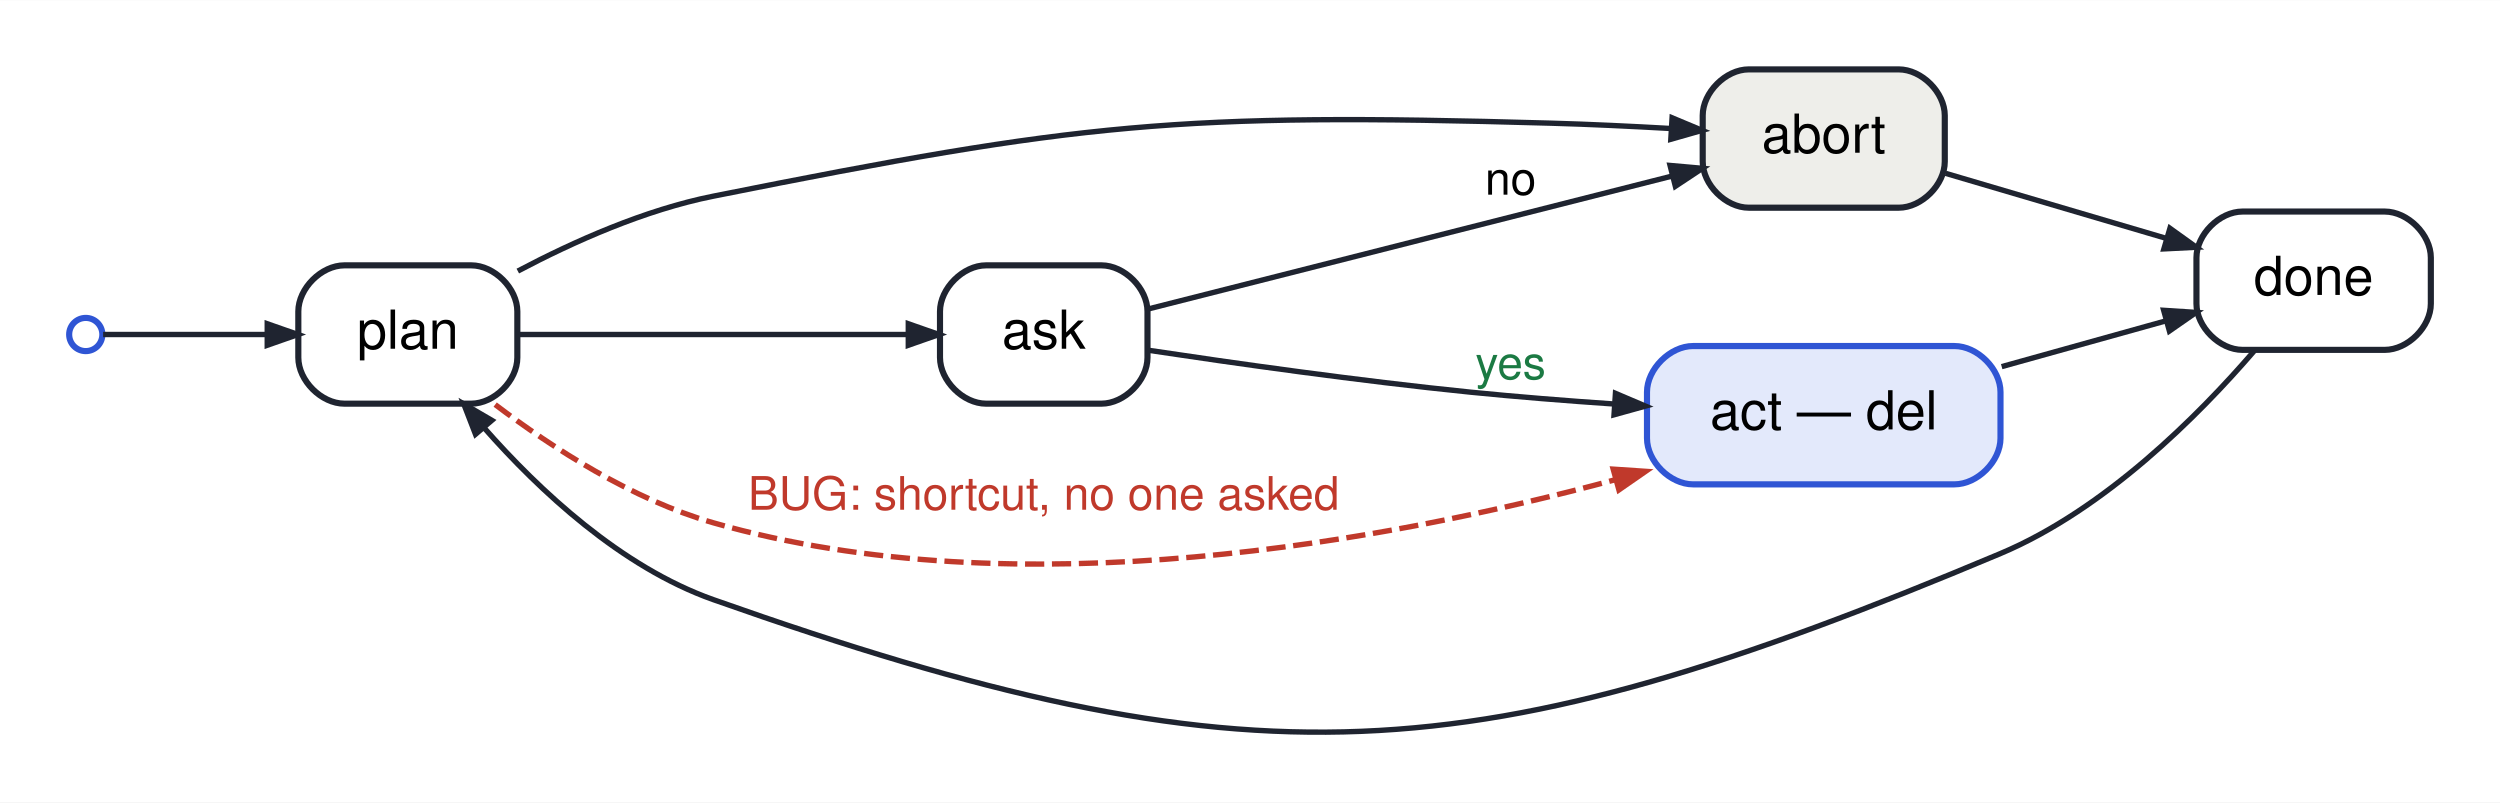
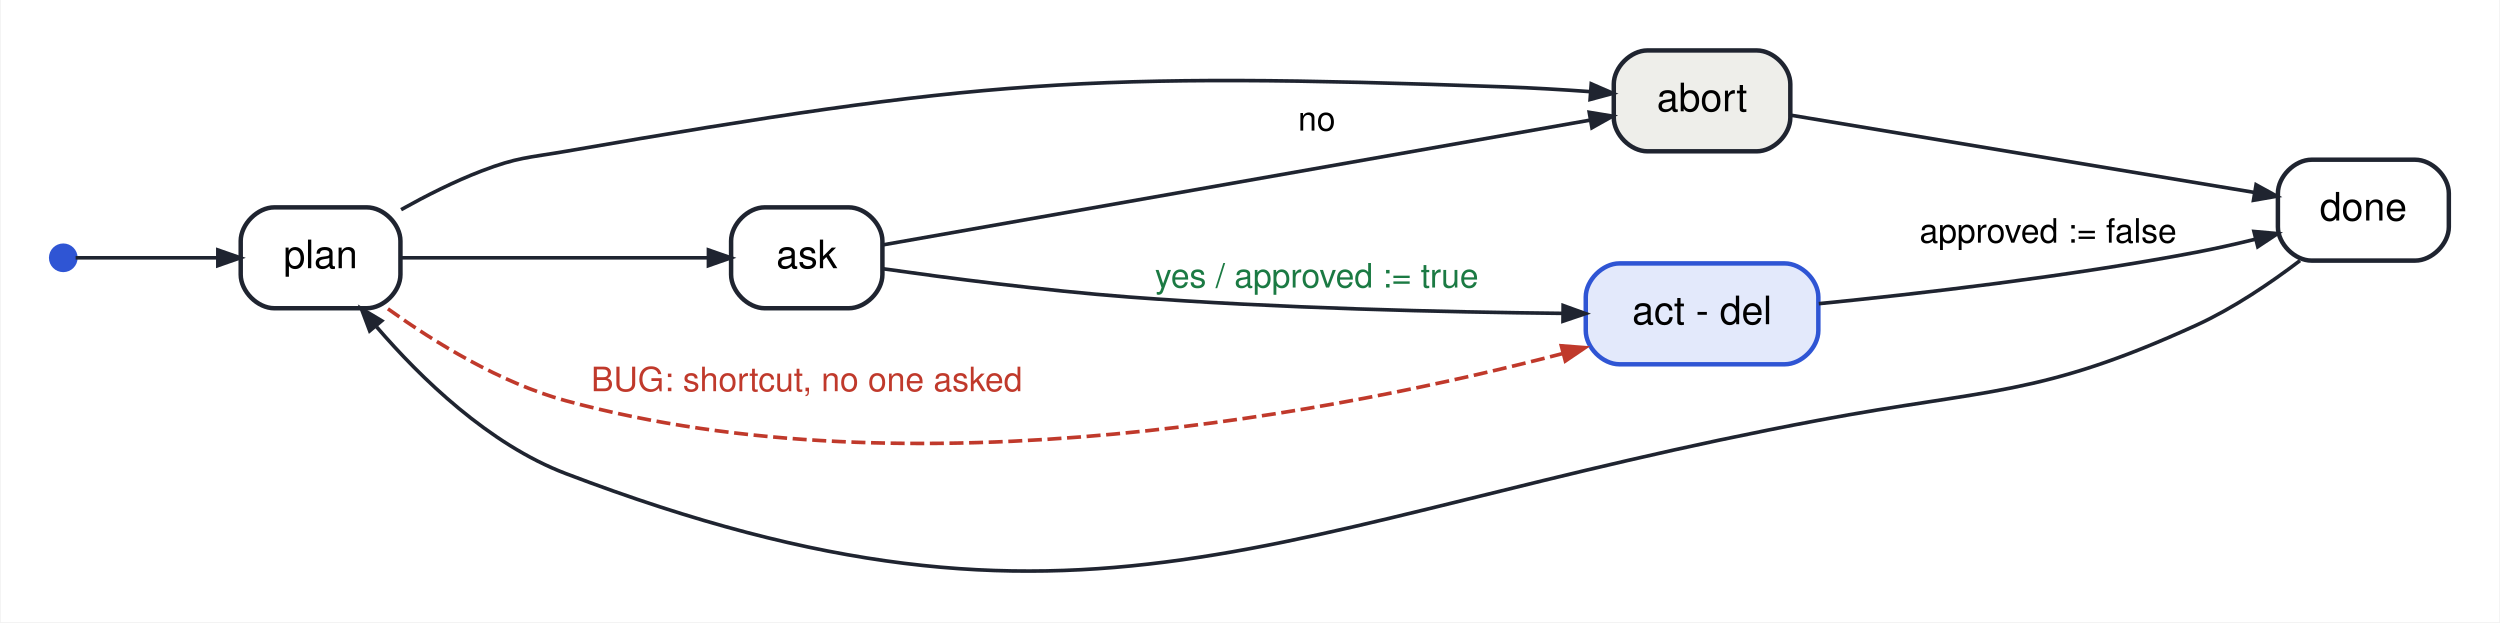
- <svg xmlns="http://www.w3.org/2000/svg" width="651pt" height="209pt" viewBox="0.00 0.00 650.64 208.77">
-   <g id="graph0" class="graph" transform="scale(1 1) rotate(0) translate(18 190.77)">
-     <polygon fill="white" stroke="transparent" points="-18,18 -18,-190.77 632.64,-190.77 632.64,18 -18,18" />
+ <svg xmlns="http://www.w3.org/2000/svg" width="892pt" height="222pt" viewBox="0.00 0.00 891.64 222.04">
+   <g id="graph0" class="graph" transform="scale(1 1) rotate(0) translate(18 204.04)">
+     <polygon fill="white" stroke="transparent" points="-18,18 -18,-204.04 873.64,-204.04 873.64,18 -18,18" />
    <g id="node1" class="node">
-       <ellipse fill="white" stroke="#2f55d4" stroke-width="1.6" cx="4.32" cy="-103.77" rx="4.32" ry="4.32" />
+       <ellipse fill="#2f55d4" stroke="#2f55d4" stroke-width="1.6" cx="4.32" cy="-112.04" rx="4.32" ry="4.32" />
    </g>
    <g id="node2" class="node">
-       <path fill="white" stroke="#1f2430" stroke-width="1.6" d="M104.64,-121.77C104.64,-121.77 71.64,-121.77 71.64,-121.77 65.64,-121.77 59.64,-115.77 59.64,-109.77 59.64,-109.77 59.64,-97.77 59.64,-97.77 59.64,-91.77 65.64,-85.77 71.64,-85.77 71.64,-85.77 104.64,-85.77 104.64,-85.77 110.64,-85.77 116.64,-91.77 116.64,-97.77 116.64,-97.77 116.64,-109.77 116.64,-109.77 116.64,-115.77 110.64,-121.77 104.64,-121.77" />
-       <text text-anchor="middle" x="88.14" y="-100.07" font-family="Helvetica,sans-Serif" font-size="14.00">plan</text>
+       <path fill="white" stroke="#1f2430" stroke-width="1.6" d="M112.64,-130.04C112.64,-130.04 79.64,-130.04 79.64,-130.04 73.64,-130.04 67.64,-124.04 67.64,-118.04 67.64,-118.04 67.64,-106.04 67.64,-106.04 67.64,-100.04 73.64,-94.04 79.64,-94.04 79.64,-94.04 112.64,-94.04 112.64,-94.04 118.64,-94.04 124.64,-100.04 124.64,-106.04 124.64,-106.04 124.64,-118.04 124.64,-118.04 124.64,-124.04 118.64,-130.04 112.64,-130.04" />
+       <text text-anchor="middle" x="96.14" y="-108.34" font-family="Helvetica,sans-Serif" font-size="14.00">plan</text>
    </g>
    <g id="edge1" class="edge">
-       <path fill="none" stroke="#1f2430" stroke-width="1.4" d="M8.84,-103.77C16.3,-103.77 34.44,-103.77 51.38,-103.77" />
-       <polygon fill="#1f2430" stroke="#1f2430" stroke-width="1.4" points="51.55,-106.57 59.55,-103.77 51.55,-100.97 51.55,-106.57" />
+       <path fill="none" stroke="#1f2430" stroke-width="1.3" d="M8.73,-112.04C17.12,-112.04 39.54,-112.04 59.44,-112.04" />
+       <polygon fill="#1f2430" stroke="#1f2430" stroke-width="1.3" points="59.48,-114.84 67.48,-112.04 59.48,-109.24 59.48,-114.84" />
    </g>
    <g id="node3" class="node">
-       <path fill="white" stroke="#1f2430" stroke-width="1.6" d="M268.64,-121.77C268.64,-121.77 238.64,-121.77 238.64,-121.77 232.64,-121.77 226.64,-115.77 226.64,-109.77 226.64,-109.77 226.64,-97.77 226.64,-97.77 226.64,-91.77 232.64,-85.77 238.64,-85.77 238.64,-85.77 268.64,-85.77 268.64,-85.77 274.64,-85.77 280.64,-91.77 280.64,-97.77 280.64,-97.77 280.64,-109.77 280.64,-109.77 280.64,-115.77 274.64,-121.77 268.64,-121.77" />
-       <text text-anchor="middle" x="253.64" y="-100.07" font-family="Helvetica,sans-Serif" font-size="14.00">ask</text>
+       <path fill="white" stroke="#1f2430" stroke-width="1.6" d="M284.64,-130.04C284.64,-130.04 254.64,-130.04 254.64,-130.04 248.64,-130.04 242.64,-124.04 242.64,-118.04 242.64,-118.04 242.64,-106.04 242.64,-106.04 242.64,-100.04 248.64,-94.04 254.64,-94.04 254.64,-94.04 284.64,-94.04 284.64,-94.04 290.64,-94.04 296.64,-100.04 296.64,-106.04 296.64,-106.04 296.64,-118.04 296.64,-118.04 296.64,-124.04 290.64,-130.04 284.64,-130.04" />
+       <text text-anchor="middle" x="269.64" y="-108.34" font-family="Helvetica,sans-Serif" font-size="14.00">ask</text>
    </g>
    <g id="edge2" class="edge">
-       <path fill="none" stroke="#1f2430" stroke-width="1.4" d="M116.88,-103.77C144.86,-103.77 188.12,-103.77 218.26,-103.77" />
-       <polygon fill="#1f2430" stroke="#1f2430" stroke-width="1.4" points="218.39,-106.57 226.39,-103.77 218.39,-100.97 218.39,-106.57" />
+       <path fill="none" stroke="#1f2430" stroke-width="1.3" d="M124.69,-112.04C154.51,-112.04 202.09,-112.04 234.31,-112.04" />
+       <polygon fill="#1f2430" stroke="#1f2430" stroke-width="1.3" points="234.56,-114.84 242.56,-112.04 234.56,-109.24 234.56,-114.84" />
    </g>
    <g id="node4" class="node">
-       <path fill="#e3e9fb" stroke="#2f55d4" stroke-width="1.6" d="M490.64,-100.77C490.64,-100.77 422.64,-100.77 422.64,-100.77 416.64,-100.77 410.64,-94.77 410.64,-88.77 410.64,-88.77 410.64,-76.77 410.64,-76.77 410.64,-70.77 416.64,-64.77 422.64,-64.77 422.64,-64.77 490.64,-64.77 490.64,-64.77 496.64,-64.77 502.64,-70.77 502.64,-76.77 502.64,-76.77 502.64,-88.77 502.64,-88.77 502.64,-94.77 496.64,-100.77 490.64,-100.77" />
-       <text text-anchor="middle" x="456.64" y="-79.07" font-family="Helvetica,sans-Serif" font-size="14.00">act — del</text>
+       <path fill="#e3e9fb" stroke="#2f55d4" stroke-width="1.6" d="M618.64,-110.04C618.64,-110.04 559.64,-110.04 559.64,-110.04 553.64,-110.04 547.64,-104.04 547.64,-98.04 547.64,-98.04 547.64,-86.04 547.64,-86.04 547.64,-80.04 553.64,-74.04 559.64,-74.04 559.64,-74.04 618.64,-74.04 618.64,-74.04 624.64,-74.04 630.64,-80.04 630.64,-86.04 630.64,-86.04 630.64,-98.04 630.64,-98.04 630.64,-104.04 624.64,-110.04 618.64,-110.04" />
+       <text text-anchor="middle" x="589.14" y="-88.34" font-family="Helvetica,sans-Serif" font-size="14.00">act - del</text>
    </g>
    <g id="edge9" class="edge">
-       <path fill="none" stroke="#c0392b" stroke-width="1.4" stroke-dasharray="5,2" d="M110.87,-85.53C125.79,-74.24 146.64,-60.79 167.64,-54.77 247.2,-31.98 343.64,-50.12 402.28,-65.95" />
-       <polygon fill="#c0392b" stroke="#c0392b" stroke-width="1.4" points="401.84,-68.73 410.3,-68.16 403.33,-63.33 401.84,-68.73" />
-       <text text-anchor="middle" x="253.64" y="-58.17" font-family="Helvetica,sans-Serif" font-size="12.00" fill="#c0392b">BUG: shortcut, no one asked</text>
+       <path fill="none" stroke="#c0392b" stroke-width="1.3" stroke-dasharray="5,2" d="M120.18,-93.82C136.77,-81.91 160.26,-67.42 183.64,-61.04 308.37,-27.01 462.2,-57.72 539.27,-77.83" />
+       <polygon fill="#c0392b" stroke="#c0392b" stroke-width="1.3" points="538.93,-80.63 547.38,-79.98 540.36,-75.22 538.93,-80.63" />
+       <text text-anchor="middle" x="269.64" y="-64.44" font-family="Helvetica,sans-Serif" font-size="12.00" fill="#c0392b">BUG: shortcut, no one asked</text>
    </g>
    <g id="node5" class="node">
-       <path fill="#eeeeea" stroke="#1f2430" stroke-width="1.6" d="M476.14,-172.77C476.14,-172.77 437.14,-172.77 437.14,-172.77 431.14,-172.77 425.14,-166.77 425.14,-160.77 425.14,-160.77 425.14,-148.77 425.14,-148.77 425.14,-142.77 431.14,-136.77 437.14,-136.77 437.14,-136.77 476.14,-136.77 476.14,-136.77 482.14,-136.77 488.14,-142.77 488.14,-148.77 488.14,-148.77 488.14,-160.77 488.14,-160.77 488.14,-166.77 482.14,-172.77 476.14,-172.77" />
-       <text text-anchor="middle" x="456.64" y="-151.07" font-family="Helvetica,sans-Serif" font-size="14.00">abort</text>
+       <path fill="#eeeeea" stroke="#1f2430" stroke-width="1.6" d="M608.64,-186.04C608.64,-186.04 569.64,-186.04 569.64,-186.04 563.64,-186.04 557.64,-180.04 557.64,-174.04 557.64,-174.04 557.64,-162.04 557.64,-162.04 557.64,-156.04 563.64,-150.04 569.64,-150.04 569.64,-150.04 608.64,-150.04 608.64,-150.04 614.64,-150.04 620.64,-156.04 620.64,-162.04 620.64,-162.04 620.64,-174.04 620.64,-174.04 620.64,-180.04 614.64,-186.04 608.64,-186.04" />
+       <text text-anchor="middle" x="589.14" y="-164.34" font-family="Helvetica,sans-Serif" font-size="14.00">abort</text>
    </g>
    <g id="edge3" class="edge">
-       <path fill="none" stroke="#1f2430" stroke-width="1.4" d="M116.76,-120.28C131.34,-127.98 149.85,-136.22 167.64,-139.77 263.01,-158.84 288.42,-161.55 385.64,-158.77 395.72,-158.49 406.6,-157.96 416.71,-157.39" />
-       <polygon fill="#1f2430" stroke="#1f2430" stroke-width="1.4" points="417.17,-160.17 424.99,-156.9 416.84,-154.58 417.17,-160.17" />
+       <path fill="none" stroke="#1f2430" stroke-width="1.3" d="M124.87,-129.22C133.81,-134.22 143.92,-139.32 153.64,-143.04 166.43,-147.94 170.15,-147.71 183.64,-150.04 330.69,-175.52 369.5,-178.4 518.64,-173.04 528.56,-172.69 539.25,-172.05 549.21,-171.34" />
+       <polygon fill="#1f2430" stroke="#1f2430" stroke-width="1.3" points="549.6,-174.12 557.37,-170.73 549.19,-168.53 549.6,-174.12" />
    </g>
    <g id="edge4" class="edge">
-       <path fill="none" stroke="#1f2430" stroke-width="1.4" d="M280.81,-99.68C303.05,-96.33 335.88,-91.68 364.64,-88.77 376.79,-87.55 389.87,-86.51 402.23,-85.67" />
-       <polygon fill="#1f2430" stroke="#1f2430" stroke-width="1.4" points="402.43,-88.46 410.23,-85.14 402.06,-82.88 402.43,-88.46" />
-       <text text-anchor="middle" x="375.14" y="-92.17" font-family="Helvetica,sans-Serif" font-size="12.00" fill="#1b7a43">yes</text>
+       <path fill="none" stroke="#1f2430" stroke-width="1.3" d="M296.83,-108.13C319.89,-104.84 354.42,-100.34 384.64,-98.04 437.4,-94.04 498.03,-92.66 539.3,-92.21" />
+       <polygon fill="#1f2430" stroke="#1f2430" stroke-width="1.3" points="539.57,-95.01 547.54,-92.13 539.51,-89.41 539.57,-95.01" />
+       <text text-anchor="middle" x="451.64" y="-101.44" font-family="Helvetica,sans-Serif" font-size="12.00" fill="#1b7a43">yes / approved := true</text>
    </g>
    <g id="edge5" class="edge">
-       <path fill="none" stroke="#1f2430" stroke-width="1.4" d="M280.92,-110.44C315.66,-119.26 377.15,-134.86 417.14,-145" />
-       <polygon fill="#1f2430" stroke="#1f2430" stroke-width="1.4" points="416.64,-147.77 425.08,-147.02 418.02,-142.34 416.64,-147.77" />
-       <text text-anchor="middle" x="375.14" y="-140.17" font-family="Helvetica,sans-Serif" font-size="12.00">no</text>
+       <path fill="none" stroke="#1f2430" stroke-width="1.3" d="M296.89,-116.67C352.74,-126.52 483.59,-149.6 549.19,-161.17" />
+       <polygon fill="#1f2430" stroke="#1f2430" stroke-width="1.3" points="548.88,-163.96 557.24,-162.59 549.85,-158.45 548.88,-163.96" />
+       <text text-anchor="middle" x="451.64" y="-157.44" font-family="Helvetica,sans-Serif" font-size="12.00">no</text>
    </g>
    <g id="node6" class="node">
-       <path fill="white" stroke="#1f2430" stroke-width="1.6" d="M602.64,-135.77C602.64,-135.77 565.64,-135.77 565.64,-135.77 559.64,-135.77 553.64,-129.77 553.64,-123.77 553.64,-123.77 553.64,-111.77 553.64,-111.77 553.64,-105.77 559.64,-99.77 565.64,-99.77 565.64,-99.77 602.64,-99.77 602.64,-99.77 608.64,-99.77 614.64,-105.77 614.64,-111.77 614.64,-111.77 614.64,-123.77 614.64,-123.77 614.64,-129.77 608.64,-135.77 602.64,-135.77" />
-       <text text-anchor="middle" x="584.14" y="-114.07" font-family="Helvetica,sans-Serif" font-size="14.00">done</text>
+       <path fill="white" stroke="#1f2430" stroke-width="1.6" d="M843.64,-147.04C843.64,-147.04 806.64,-147.04 806.64,-147.04 800.64,-147.04 794.64,-141.04 794.64,-135.04 794.64,-135.04 794.64,-123.04 794.64,-123.04 794.64,-117.04 800.64,-111.04 806.64,-111.04 806.64,-111.04 843.64,-111.04 843.64,-111.04 849.64,-111.04 855.64,-117.04 855.64,-123.04 855.64,-123.04 855.64,-135.04 855.64,-135.04 855.64,-141.04 849.64,-147.04 843.64,-147.04" />
+       <text text-anchor="middle" x="825.14" y="-125.34" font-family="Helvetica,sans-Serif" font-size="14.00">done</text>
    </g>
    <g id="edge6" class="edge">
-       <path fill="none" stroke="#1f2430" stroke-width="1.4" d="M502.95,-95.41C516.9,-99.3 532.11,-103.54 545.49,-107.27" />
-       <polygon fill="#1f2430" stroke="#1f2430" stroke-width="1.4" points="545.1,-110.07 553.56,-109.52 546.6,-104.68 545.1,-110.07" />
+       <path fill="none" stroke="#1f2430" stroke-width="1.3" d="M630.8,-95.67C666.51,-99.21 719.79,-105.33 765.64,-114.04 772.45,-115.34 779.65,-116.96 786.57,-118.67" />
+       <polygon fill="#1f2430" stroke="#1f2430" stroke-width="1.3" points="786.1,-121.43 794.54,-120.68 787.47,-116 786.1,-121.43" />
+       <text text-anchor="middle" x="712.64" y="-117.44" font-family="Helvetica,sans-Serif" font-size="12.00">approved := false</text>
    </g>
    <g id="edge7" class="edge">
-       <path fill="none" stroke="#1f2430" stroke-width="1.4" d="M488.34,-145.72C505.58,-140.64 527.24,-134.25 545.5,-128.87" />
-       <polygon fill="#1f2430" stroke="#1f2430" stroke-width="1.4" points="546.74,-131.42 553.62,-126.48 545.16,-126.05 546.74,-131.42" />
+       <path fill="none" stroke="#1f2430" stroke-width="1.3" d="M620.73,-162.94C663.27,-155.86 740.24,-143.03 786.33,-135.35" />
+       <polygon fill="#1f2430" stroke="#1f2430" stroke-width="1.3" points="786.85,-138.1 794.28,-134.02 785.93,-132.57 786.85,-138.1" />
    </g>
    <g id="edge8" class="edge">
-       <path fill="none" stroke="#1f2430" stroke-width="1.4" d="M568.71,-99.54C554.08,-82.56 529.78,-58.19 502.64,-46.77 365.31,10.99 308.11,14.87 167.64,-34.77 143.63,-43.26 122.35,-63.18 108.02,-79.45" />
-       <polygon fill="#1f2430" stroke="#1f2430" stroke-width="1.4" points="105.75,-77.8 102.69,-85.7 110.01,-81.43 105.75,-77.8" />
+       <path fill="none" stroke="#1f2430" stroke-width="1.3" d="M802.53,-111.04C791.96,-103.01 778.72,-94.03 765.64,-88.04 709.37,-62.31 691.45,-65.46 630.64,-54.04 435.21,-17.36 369.48,35.69 183.64,-35.04 156.19,-45.49 131.91,-69.08 116.11,-87.42" />
+       <polygon fill="#1f2430" stroke="#1f2430" stroke-width="1.3" points="113.67,-85.97 110.69,-93.9 117.97,-89.56 113.67,-85.97" />
    </g>
  </g>
</svg>
